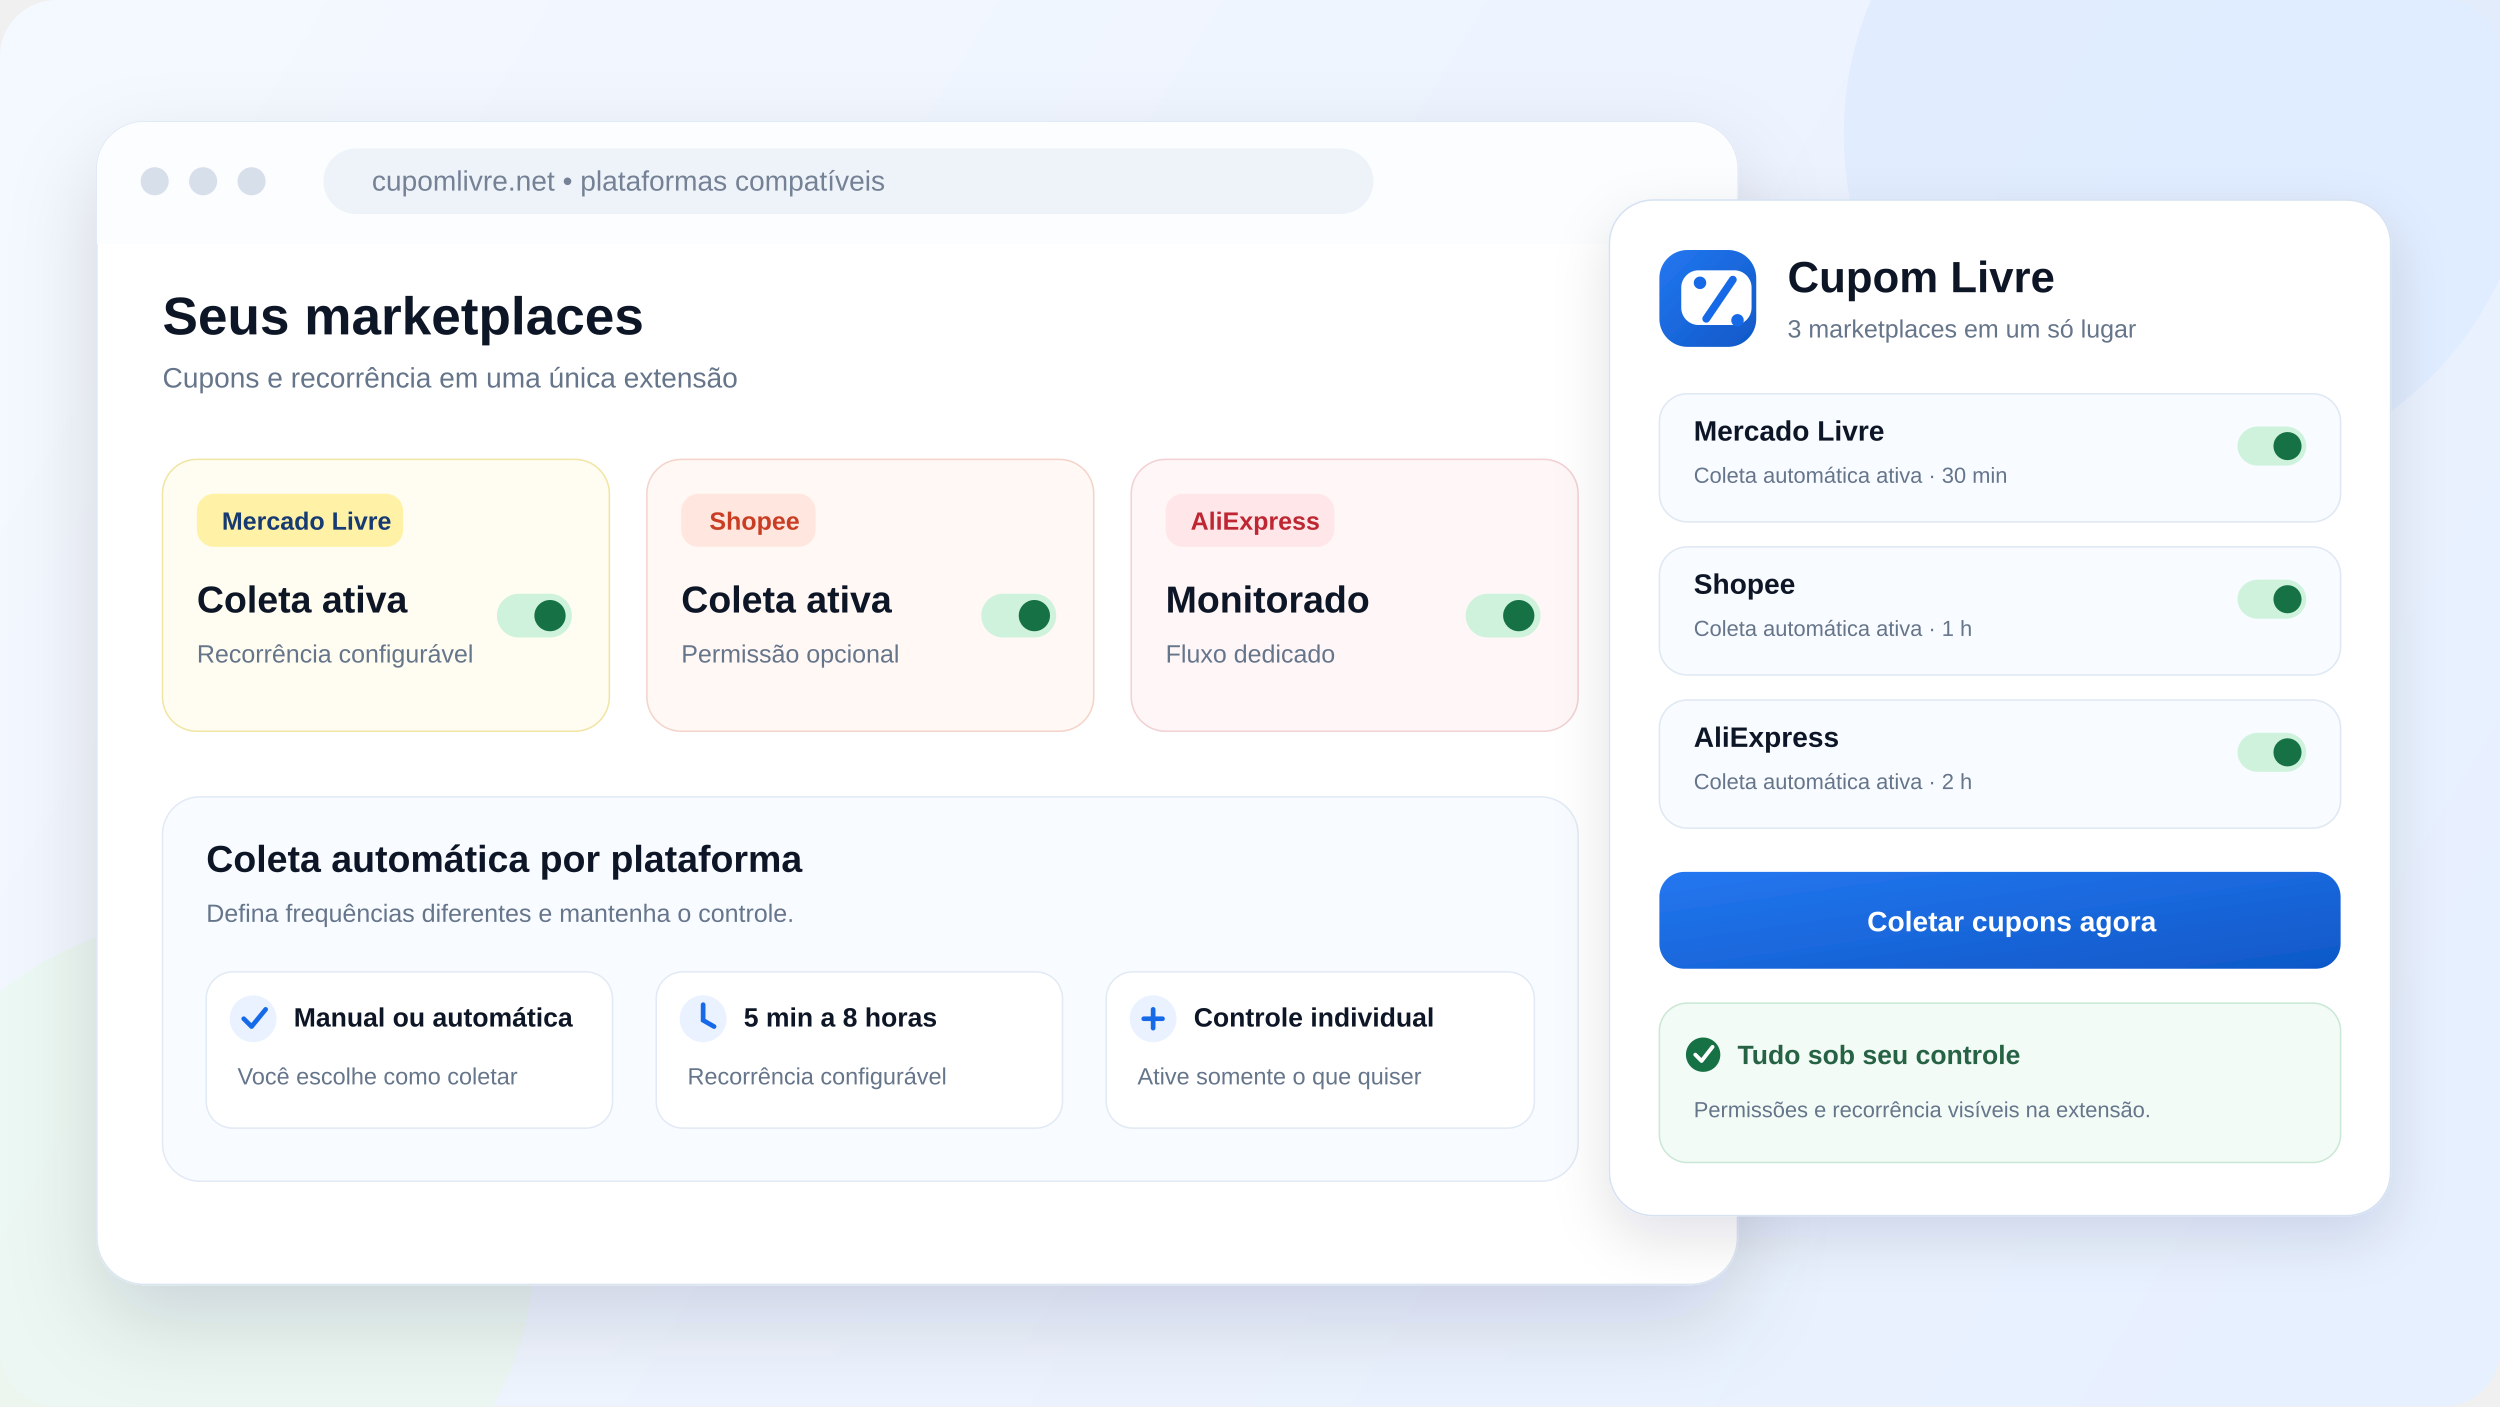
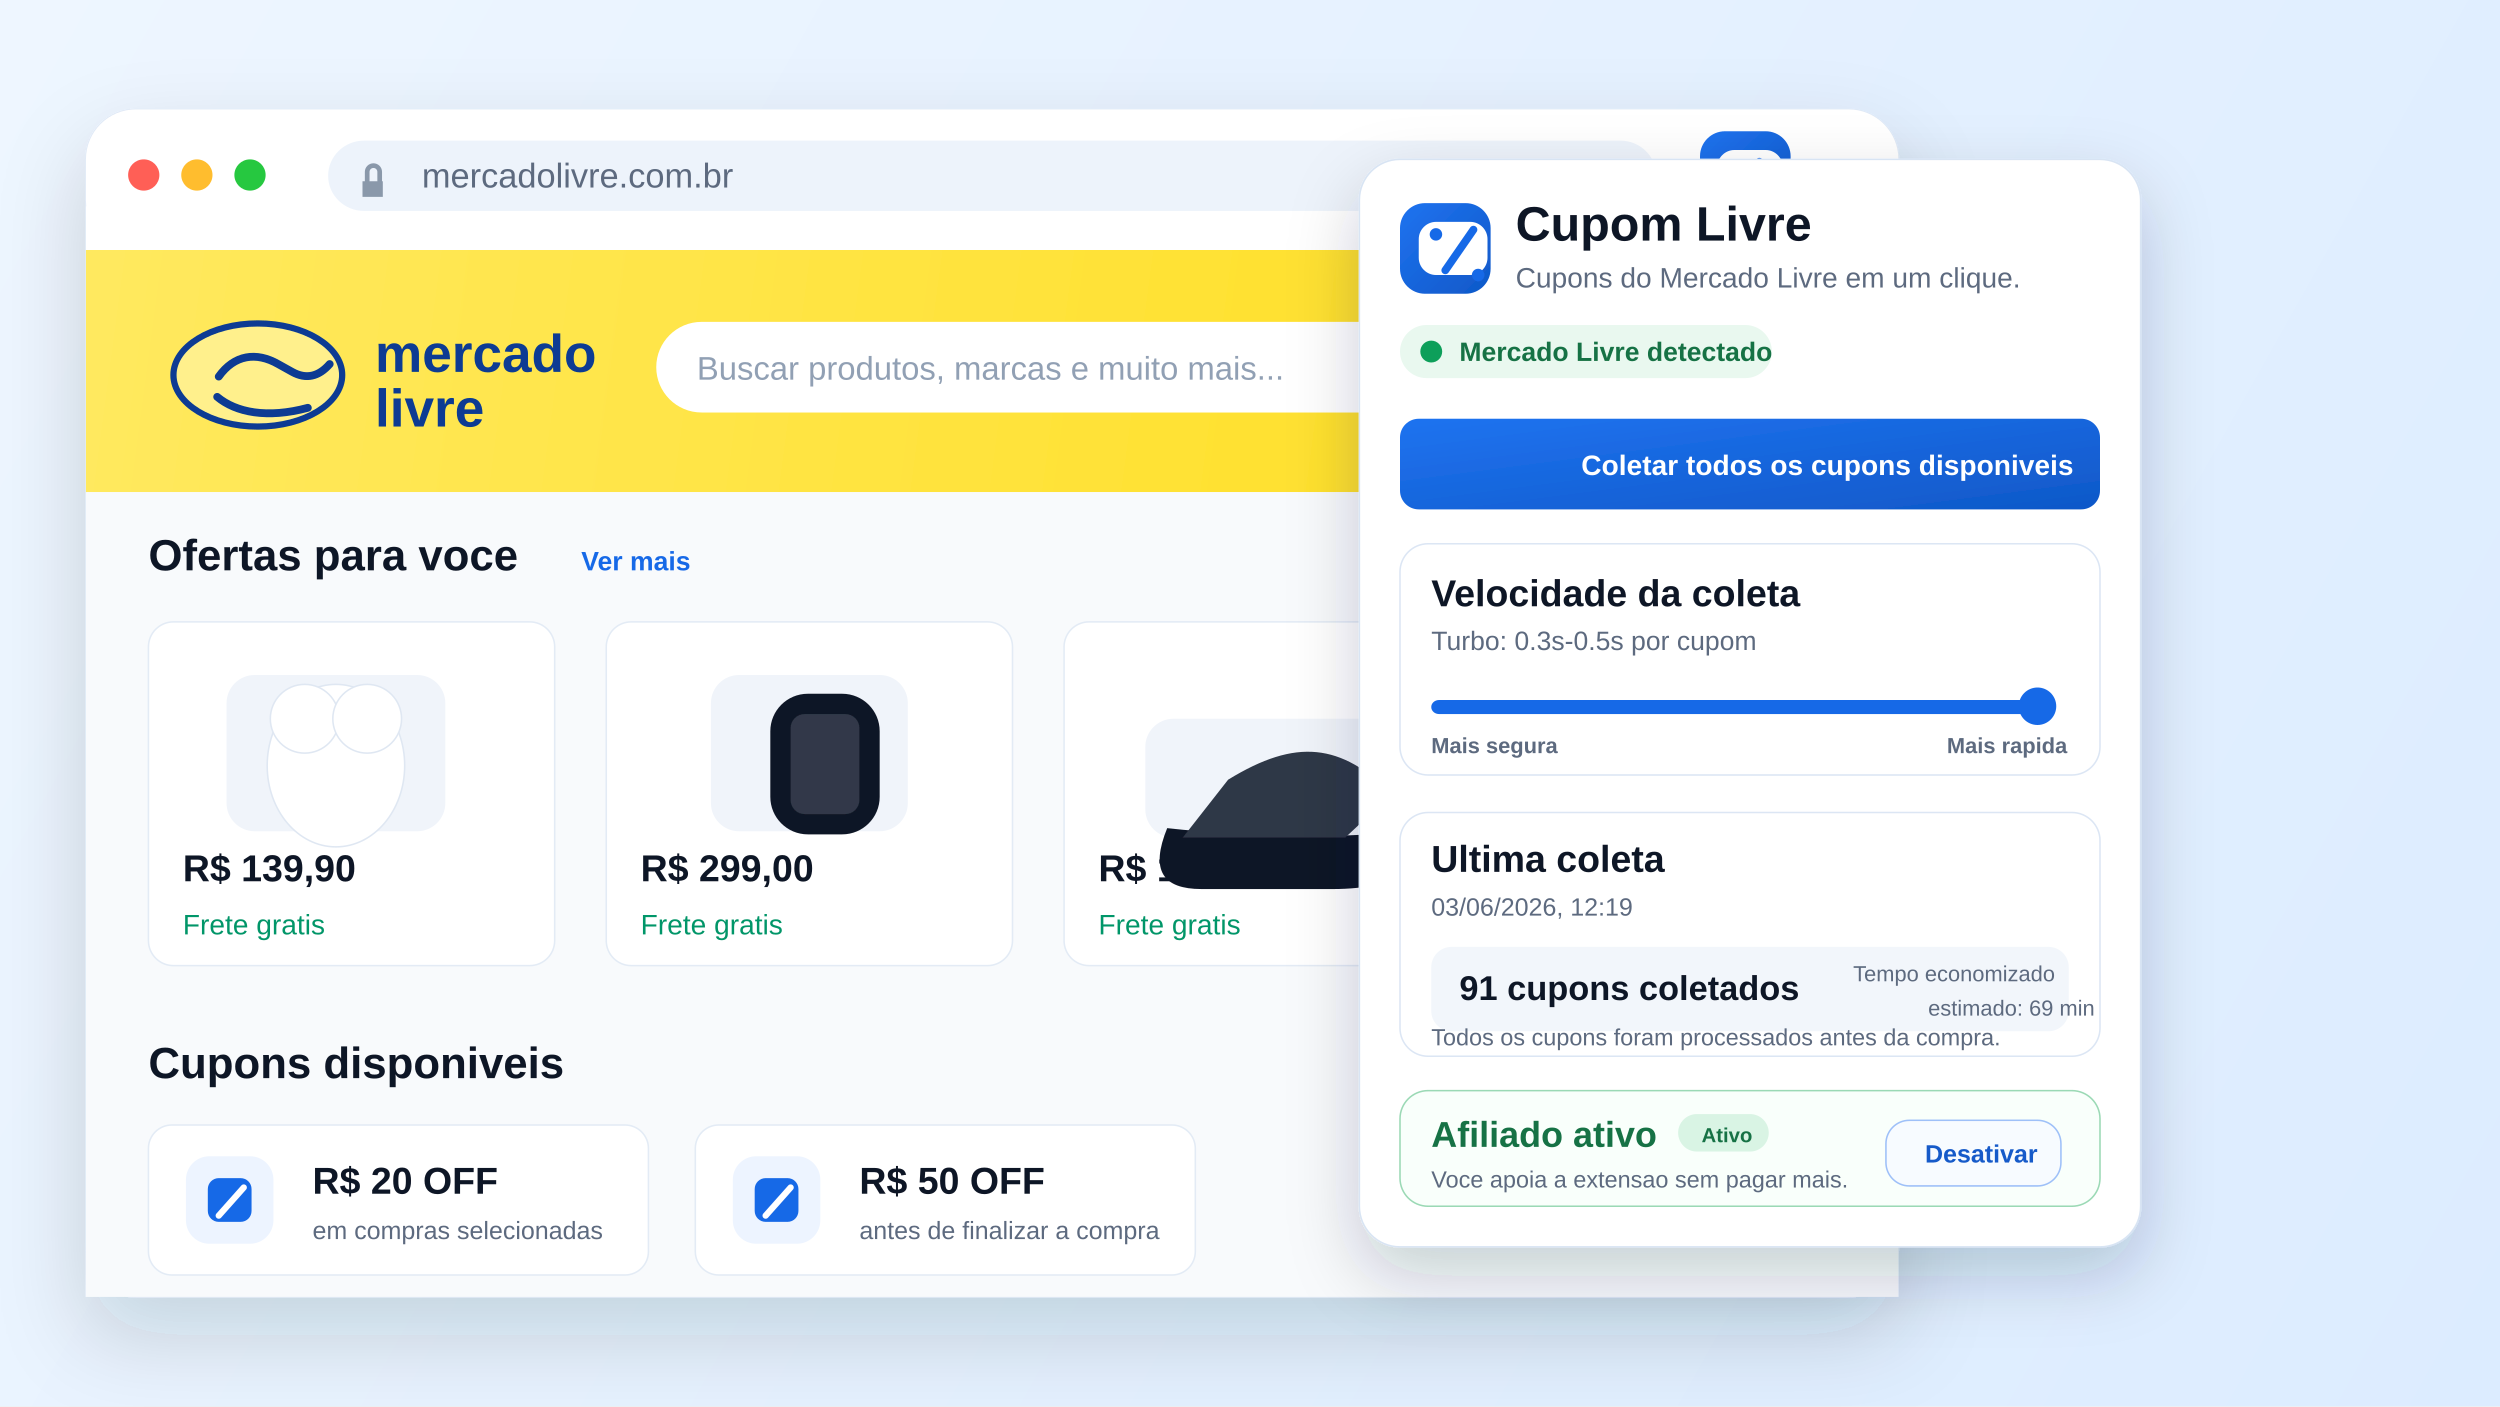
- <svg xmlns="http://www.w3.org/2000/svg" width="1600" height="900" viewBox="0 0 1600 900" fill="none" role="img" aria-label="Cupom Livre com Mercado Livre, Shopee e AliExpress">
+ <svg xmlns="http://www.w3.org/2000/svg" width="1600" height="900" viewBox="0 0 1600 900" fill="none" role="img" aria-label="Cupom Livre coletando todos os cupons disponiveis no Mercado Livre">
  <defs>
-     <linearGradient id="bg" x1="120" y1="30" x2="1470" y2="860" gradientUnits="userSpaceOnUse">
-       <stop stop-color="#F4F8FF" />
-       <stop offset="1" stop-color="#E7F0FF" />
+     <filter id="shadowLarge" x="-20%" y="-20%" width="140%" height="140%">
+       <feDropShadow dx="0" dy="24" stdDeviation="28" flood-color="#172033" flood-opacity="0.16" />
+     </filter>
+     <filter id="shadowPopup" x="-20%" y="-20%" width="140%" height="140%">
+       <feDropShadow dx="0" dy="18" stdDeviation="22" flood-color="#172033" flood-opacity="0.2" />
+     </filter>
+     <linearGradient id="pageBg" x1="0" y1="0" x2="1600" y2="900" gradientUnits="userSpaceOnUse">
+       <stop stop-color="#eef6ff" />
+       <stop offset="1" stop-color="#dcecff" />
    </linearGradient>
-     <linearGradient id="blue" x1="0" y1="0" x2="1" y2="1">
-       <stop stop-color="#2477F0" />
-       <stop offset="1" stop-color="#0F58C8" />
+     <linearGradient id="yellowBar" x1="55" y1="160" x2="1215" y2="315" gradientUnits="userSpaceOnUse">
+       <stop stop-color="#ffe95f" />
+       <stop offset="1" stop-color="#ffdd19" />
    </linearGradient>
-     <filter id="shadow" x="-20%" y="-20%" width="140%" height="150%">
-       <feDropShadow dx="0" dy="24" stdDeviation="28" flood-color="#172033" flood-opacity=".14" />
-     </filter>
-     <filter id="softShadow" x="-20%" y="-20%" width="140%" height="150%">
-       <feDropShadow dx="0" dy="14" stdDeviation="18" flood-color="#172033" flood-opacity=".12" />
-     </filter>
+     <linearGradient id="blueButton" x1="0" y1="0" x2="1" y2="1">
+       <stop stop-color="#1f73f0" />
+       <stop offset="1" stop-color="#0f58c8" />
+     </linearGradient>
  </defs>
-   <rect width="1600" height="900" rx="36" fill="url(#bg)" />
-   <circle cx="1400" cy="86" r="220" fill="#DCEAFF" fill-opacity=".72" />
-   <circle cx="132" cy="798" r="210" fill="#EAF8EF" fill-opacity=".72" />
-   <g filter="url(#shadow)">
-     <rect x="62" y="78" width="1050" height="744" rx="30" fill="white" stroke="#DCE6F3" />
-     <rect x="62" y="78" width="1050" height="78" rx="30" fill="#FBFDFF" />
-     <rect x="62" y="128" width="1050" height="28" fill="#FBFDFF" />
-     <circle cx="99" cy="116" r="9" fill="#D7DFEA" />
-     <circle cx="130" cy="116" r="9" fill="#D7DFEA" />
-     <circle cx="161" cy="116" r="9" fill="#D7DFEA" />
-     <rect x="207" y="95" width="672" height="42" rx="21" fill="#EEF3F9" />
-     <text x="238" y="122" fill="#748195" font-family="Arial, sans-serif" font-size="18">cupomlivre.net • plataformas compatíveis</text>
-     <text x="104" y="214" fill="#111827" font-family="Arial, sans-serif" font-size="34" font-weight="800">Seus marketplaces</text>
-     <text x="104" y="248" fill="#65748A" font-family="Arial, sans-serif" font-size="18">Cupons e recorrência em uma única extensão</text>
-     <g transform="translate(104 294)">
-       <rect width="286" height="174" rx="22" fill="#FFFDF1" stroke="#F1E5A5" />
-       <rect x="22" y="22" width="132" height="34" rx="11" fill="#FFF1A6" />
-       <text x="38" y="45" fill="#173B73" font-family="Arial, sans-serif" font-size="16" font-weight="800">Mercado Livre</text>
-       <text x="22" y="98" fill="#111827" font-family="Arial, sans-serif" font-size="24" font-weight="800">Coleta ativa</text>
-       <text x="22" y="130" fill="#65748A" font-family="Arial, sans-serif" font-size="16">Recorrência configurável</text>
-       <rect x="214" y="86" width="48" height="28" rx="14" fill="#CFF2DD" />
-       <circle cx="248" cy="100" r="10" fill="#177245" />
+   <rect width="1600" height="900" fill="url(#pageBg)" />
+   <g filter="url(#shadowLarge)">
+     <rect x="55" y="70" width="1160" height="760" rx="32" fill="#ffffff" stroke="#dfe8f5" />
+     <rect x="55" y="70" width="1160" height="90" rx="32" fill="#ffffff" />
+     <rect x="55" y="132" width="1160" height="28" fill="#ffffff" />
+     <circle cx="92" cy="112" r="10" fill="#ff5f57" />
+     <circle cx="126" cy="112" r="10" fill="#ffbd2e" />
+     <circle cx="160" cy="112" r="10" fill="#28c840" />
+     <rect x="210" y="90" width="850" height="45" rx="23" fill="#edf3fb" />
+     <path d="M232 116h13v10h-13z" fill="#8a98aa" />
+     <path d="M235 116v-6a4 4 0 0 1 8 0v6" stroke="#8a98aa" stroke-width="3" stroke-linecap="round" />
+     <text x="270" y="120" fill="#5d6a7f" font-family="Arial, sans-serif" font-size="22">mercadolivre.com.br</text>
+     <rect x="1088" y="84" width="58" height="54" rx="16" fill="url(#blueButton)" />
+     <path d="M1099 107c0-6 5-11 11-11h20c6 0 11 5 11 11v10c0 6-5 11-11 11h-20c-6 0-11-5-11-11v-10z" fill="#ffffff" />
+     <path d="M1114 121l12-18" stroke="#1869e7" stroke-width="4" stroke-linecap="round" />
+     <circle cx="1111" cy="105" r="3" fill="#1869e7" />
+     <circle cx="1128" cy="121" r="3" fill="#1869e7" />
+     <rect x="55" y="160" width="1160" height="155" fill="url(#yellowBar)" />
+     <g transform="translate(110 205)">
+       <ellipse cx="55" cy="35" rx="54" ry="33" fill="#fff08c" stroke="#073b93" stroke-width="4" />
+       <path d="M30 36c10-14 24-16 38-8l9 5c9 5 17 3 24-5" stroke="#073b93" stroke-width="5" stroke-linecap="round" />
+       <path d="M29 49c12 10 32 14 58 7" stroke="#073b93" stroke-width="5" stroke-linecap="round" />
+       <text x="130" y="33" fill="#073b93" font-family="Arial, sans-serif" font-size="34" font-weight="800">mercado</text>
+       <text x="130" y="68" fill="#073b93" font-family="Arial, sans-serif" font-size="34" font-weight="800">livre</text>
    </g>
-     <g transform="translate(414 294)">
-       <rect width="286" height="174" rx="22" fill="#FFF8F5" stroke="#F4D4CA" />
-       <rect x="22" y="22" width="86" height="34" rx="11" fill="#FFE7E0" />
-       <text x="40" y="45" fill="#C93E24" font-family="Arial, sans-serif" font-size="16" font-weight="800">Shopee</text>
-       <text x="22" y="98" fill="#111827" font-family="Arial, sans-serif" font-size="24" font-weight="800">Coleta ativa</text>
-       <text x="22" y="130" fill="#65748A" font-family="Arial, sans-serif" font-size="16">Permissão opcional</text>
-       <rect x="214" y="86" width="48" height="28" rx="14" fill="#CFF2DD" />
-       <circle cx="248" cy="100" r="10" fill="#177245" />
+     <rect x="420" y="206" width="560" height="58" rx="29" fill="#ffffff" />
+     <text x="446" y="243" fill="#91a0b4" font-family="Arial, sans-serif" font-size="21">Buscar produtos, marcas e muito mais...</text>
+     <circle cx="935" cy="235" r="14" stroke="#91a0b4" stroke-width="5" />
+     <path d="M946 246l19 19" stroke="#91a0b4" stroke-width="5" stroke-linecap="round" />
+     <rect x="55" y="315" width="1160" height="515" fill="#f8fafc" />
+     <text x="95" y="365" fill="#111827" font-family="Arial, sans-serif" font-size="28" font-weight="800">Ofertas para voce</text>
+     <text x="372" y="365" fill="#1869e7" font-family="Arial, sans-serif" font-size="17" font-weight="800">Ver mais</text>
+     <g transform="translate(95 398)">
+       <rect width="260" height="220" rx="16" fill="#ffffff" stroke="#e3ebf5" />
+       <rect x="50" y="34" width="140" height="100" rx="18" fill="#f0f4fa" />
+       <ellipse cx="120" cy="92" rx="44" ry="52" fill="#ffffff" stroke="#dfe7f2" />
+       <circle cx="100" cy="62" r="22" fill="#ffffff" stroke="#dfe7f2" />
+       <circle cx="140" cy="62" r="22" fill="#ffffff" stroke="#dfe7f2" />
+       <text x="22" y="166" fill="#111827" font-family="Arial, sans-serif" font-size="24" font-weight="800">R$ 139,90</text>
+       <text x="22" y="200" fill="#059669" font-family="Arial, sans-serif" font-size="18">Frete gratis</text>
    </g>
-     <g transform="translate(724 294)">
-       <rect width="286" height="174" rx="22" fill="#FFF7F7" stroke="#F2D0D3" />
-       <rect x="22" y="22" width="108" height="34" rx="11" fill="#FFE7E9" />
-       <text x="38" y="45" fill="#BD2630" font-family="Arial, sans-serif" font-size="16" font-weight="800">AliExpress</text>
-       <text x="22" y="98" fill="#111827" font-family="Arial, sans-serif" font-size="24" font-weight="800">Monitorado</text>
-       <text x="22" y="130" fill="#65748A" font-family="Arial, sans-serif" font-size="16">Fluxo dedicado</text>
-       <rect x="214" y="86" width="48" height="28" rx="14" fill="#CFF2DD" />
-       <circle cx="248" cy="100" r="10" fill="#177245" />
+     <g transform="translate(388 398)">
+       <rect width="260" height="220" rx="16" fill="#ffffff" stroke="#e3ebf5" />
+       <rect x="67" y="34" width="126" height="100" rx="18" fill="#f0f4fa" />
+       <rect x="105" y="46" width="70" height="90" rx="24" fill="#111827" />
+       <rect x="118" y="59" width="44" height="64" rx="9" fill="#303948" />
+       <text x="22" y="166" fill="#111827" font-family="Arial, sans-serif" font-size="24" font-weight="800">R$ 299,00</text>
+       <text x="22" y="200" fill="#059669" font-family="Arial, sans-serif" font-size="18">Frete gratis</text>
    </g>
-     <g transform="translate(104 510)">
-       <rect width="906" height="246" rx="24" fill="#F8FBFF" stroke="#E2EAF5" />
-       <text x="28" y="48" fill="#111827" font-family="Arial, sans-serif" font-size="24" font-weight="800">Coleta automática por plataforma</text>
-       <text x="28" y="80" fill="#65748A" font-family="Arial, sans-serif" font-size="16">Defina frequências diferentes e mantenha o controle.</text>
-       <rect x="28" y="112" width="260" height="100" rx="17" fill="white" stroke="#E2EAF5" />
-       <circle cx="58" cy="142" r="15" fill="#EAF2FF" />
-       <path d="M52 142l5 5 9-11" stroke="#1869E7" stroke-width="3" stroke-linecap="round" stroke-linejoin="round" />
-       <text x="84" y="147" fill="#111827" font-family="Arial, sans-serif" font-size="17" font-weight="800">Manual ou automática</text>
-       <text x="48" y="184" fill="#65748A" font-family="Arial, sans-serif" font-size="15">Você escolhe como coletar</text>
-       <rect x="316" y="112" width="260" height="100" rx="17" fill="white" stroke="#E2EAF5" />
-       <circle cx="346" cy="142" r="15" fill="#EAF2FF" />
-       <path d="M346 133v10l7 4" stroke="#1869E7" stroke-width="3" stroke-linecap="round" />
-       <text x="372" y="147" fill="#111827" font-family="Arial, sans-serif" font-size="17" font-weight="800">5 min a 8 horas</text>
-       <text x="336" y="184" fill="#65748A" font-family="Arial, sans-serif" font-size="15">Recorrência configurável</text>
-       <rect x="604" y="112" width="274" height="100" rx="17" fill="white" stroke="#E2EAF5" />
-       <circle cx="634" cy="142" r="15" fill="#EAF2FF" />
-       <path d="M628 142h12M634 136v12" stroke="#1869E7" stroke-width="3" stroke-linecap="round" />
-       <text x="660" y="147" fill="#111827" font-family="Arial, sans-serif" font-size="17" font-weight="800">Controle individual</text>
-       <text x="624" y="184" fill="#65748A" font-family="Arial, sans-serif" font-size="15">Ative somente o que quiser</text>
+     <g transform="translate(681 398)">
+       <rect width="260" height="220" rx="16" fill="#ffffff" stroke="#e3ebf5" />
+       <rect x="52" y="62" width="170" height="76" rx="18" fill="#f0f4fa" />
+       <path d="M66 132c53 6 134 8 178-2-5 25-29 41-72 41H88c-25 0-33-12-22-39z" fill="#111827" />
+       <path d="M105 101c44-27 72-23 105 9l-30 28H76l29-37z" fill="#2f3746" />
+       <text x="22" y="166" fill="#111827" font-family="Arial, sans-serif" font-size="24" font-weight="800">R$ 199,90</text>
+       <text x="22" y="200" fill="#059669" font-family="Arial, sans-serif" font-size="18">Frete gratis</text>
+     </g>
+     <text x="95" y="690" fill="#111827" font-family="Arial, sans-serif" font-size="28" font-weight="800">Cupons disponiveis</text>
+     <g transform="translate(95 720)">
+       <rect width="320" height="96" rx="15" fill="#ffffff" stroke="#e3ebf5" />
+       <rect x="24" y="20" width="56" height="56" rx="15" fill="#edf4ff" />
+       <rect x="38" y="34" width="28" height="28" rx="7" fill="#1869e7" />
+       <path d="M45 58l16-18" stroke="#ffffff" stroke-width="4" stroke-linecap="round" />
+       <text x="105" y="44" fill="#111827" font-family="Arial, sans-serif" font-size="24" font-weight="800">R$ 20 OFF</text>
+       <text x="105" y="73" fill="#5d6a7f" font-family="Arial, sans-serif" font-size="16">em compras selecionadas</text>
+     </g>
+     <g transform="translate(445 720)">
+       <rect width="320" height="96" rx="15" fill="#ffffff" stroke="#e3ebf5" />
+       <rect x="24" y="20" width="56" height="56" rx="15" fill="#edf4ff" />
+       <rect x="38" y="34" width="28" height="28" rx="7" fill="#1869e7" />
+       <path d="M45 58l16-18" stroke="#ffffff" stroke-width="4" stroke-linecap="round" />
+       <text x="105" y="44" fill="#111827" font-family="Arial, sans-serif" font-size="24" font-weight="800">R$ 50 OFF</text>
+       <text x="105" y="73" fill="#5d6a7f" font-family="Arial, sans-serif" font-size="16">antes de finalizar a compra</text>
    </g>
  </g>
-   <g filter="url(#softShadow)">
-     <rect x="1030" y="128" width="500" height="650" rx="28" fill="white" stroke="#D6E2F2" />
-     <rect x="1062" y="160" width="62" height="62" rx="18" fill="url(#blue)" />
-     <path d="M1076 184c0-6 5-11 11-11h23c6 0 11 5 11 11v13c0 6-5 11-11 11h-23c-6 0-11-5-11-11v-13z" fill="white" />
-     <path d="M1092 204l17-25" stroke="#1869E7" stroke-width="5" stroke-linecap="round" />
-     <circle cx="1088" cy="181" r="4" fill="#1869E7" />
-     <circle cx="1112" cy="205" r="4" fill="#1869E7" />
-     <text x="1144" y="187" fill="#111827" font-family="Arial, sans-serif" font-size="28" font-weight="800">Cupom Livre</text>
-     <text x="1144" y="216" fill="#65748A" font-family="Arial, sans-serif" font-size="16">3 marketplaces em um só lugar</text>
-     <rect x="1062" y="252" width="436" height="82" rx="18" fill="#F8FBFF" stroke="#E0E8F3" />
-     <text x="1084" y="282" fill="#111827" font-family="Arial, sans-serif" font-size="18" font-weight="800">Mercado Livre</text>
-     <text x="1084" y="309" fill="#65748A" font-family="Arial, sans-serif" font-size="14">Coleta automática ativa · 30 min</text>
-     <rect x="1432" y="273" width="44" height="25" rx="13" fill="#CFF2DD" />
-     <circle cx="1464" cy="285.5" r="9" fill="#177245" />
-     <rect x="1062" y="350" width="436" height="82" rx="18" fill="#F8FBFF" stroke="#E0E8F3" />
-     <text x="1084" y="380" fill="#111827" font-family="Arial, sans-serif" font-size="18" font-weight="800">Shopee</text>
-     <text x="1084" y="407" fill="#65748A" font-family="Arial, sans-serif" font-size="14">Coleta automática ativa · 1 h</text>
-     <rect x="1432" y="371" width="44" height="25" rx="13" fill="#CFF2DD" />
-     <circle cx="1464" cy="383.5" r="9" fill="#177245" />
-     <rect x="1062" y="448" width="436" height="82" rx="18" fill="#F8FBFF" stroke="#E0E8F3" />
-     <text x="1084" y="478" fill="#111827" font-family="Arial, sans-serif" font-size="18" font-weight="800">AliExpress</text>
-     <text x="1084" y="505" fill="#65748A" font-family="Arial, sans-serif" font-size="14">Coleta automática ativa · 2 h</text>
-     <rect x="1432" y="469" width="44" height="25" rx="13" fill="#CFF2DD" />
-     <circle cx="1464" cy="481.5" r="9" fill="#177245" />
-     <rect x="1062" y="558" width="436" height="62" rx="16" fill="url(#blue)" />
-     <text x="1195" y="596" fill="white" font-family="Arial, sans-serif" font-size="18" font-weight="800">Coletar cupons agora</text>
-     <rect x="1062" y="642" width="436" height="102" rx="18" fill="#F2FBF6" stroke="#CBE8D6" />
-     <circle cx="1090" cy="675" r="11" fill="#177245" />
-     <path d="M1085 675l4 4 7-9" stroke="white" stroke-width="2.5" stroke-linecap="round" stroke-linejoin="round" />
-     <text x="1112" y="681" fill="#286345" font-family="Arial, sans-serif" font-size="17" font-weight="800">Tudo sob seu controle</text>
-     <text x="1084" y="715" fill="#65748A" font-family="Arial, sans-serif" font-size="14">Permissões e recorrência visíveis na extensão.</text>
+   <g filter="url(#shadowPopup)">
+     <rect x="870" y="102" width="500" height="696" rx="26" fill="#ffffff" stroke="#d8e4f3" />
+     <rect x="896" y="130" width="58" height="58" rx="16" fill="url(#blueButton)" />
+     <path d="M908 153c0-6 5-11 11-11h22c6 0 11 5 11 11v12c0 6-5 11-11 11h-22c-6 0-11-5-11-11v-12z" fill="#ffffff" />
+     <path d="M925 173l18-26" stroke="#1869e7" stroke-width="5" stroke-linecap="round" />
+     <circle cx="919" cy="150" r="4" fill="#1869e7" />
+     <circle cx="946" cy="176" r="4" fill="#1869e7" />
+     <text x="970" y="154" fill="#111827" font-family="Arial, sans-serif" font-size="31" font-weight="800">Cupom Livre</text>
+     <text x="970" y="184" fill="#5d6a7f" font-family="Arial, sans-serif" font-size="18">Cupons do Mercado Livre em um clique.</text>
+     <rect x="896" y="208" width="238" height="34" rx="17" fill="#e9f8ef" />
+     <circle cx="916" cy="225" r="7" fill="#0f9f5a" />
+     <text x="934" y="231" fill="#177245" font-family="Arial, sans-serif" font-size="17" font-weight="800">Mercado Livre detectado</text>
+     <rect x="896" y="268" width="448" height="58" rx="12" fill="url(#blueButton)" />
+     <text x="1012" y="304" fill="#ffffff" font-family="Arial, sans-serif" font-size="18" font-weight="800">Coletar todos os cupons disponiveis</text>
+     <rect x="896" y="348" width="448" height="148" rx="18" fill="#ffffff" stroke="#dce6f4" />
+     <text x="916" y="388" fill="#111827" font-family="Arial, sans-serif" font-size="24" font-weight="800">Velocidade da coleta</text>
+     <text x="916" y="416" fill="#5d6a7f" font-family="Arial, sans-serif" font-size="17">Turbo: 0.3s-0.5s por cupom</text>
+     <rect x="916" y="448" width="388" height="9" rx="5" fill="#1869e7" />
+     <circle cx="1304" cy="452" r="12" fill="#1869e7" />
+     <text x="916" y="482" fill="#5d6a7f" font-family="Arial, sans-serif" font-size="14" font-weight="700">Mais segura</text>
+     <text x="1246" y="482" fill="#5d6a7f" font-family="Arial, sans-serif" font-size="14" font-weight="700">Mais rapida</text>
+     <rect x="896" y="520" width="448" height="156" rx="18" fill="#ffffff" stroke="#dce6f4" />
+     <text x="916" y="558" fill="#111827" font-family="Arial, sans-serif" font-size="24" font-weight="800">Ultima coleta</text>
+     <text x="916" y="586" fill="#5d6a7f" font-family="Arial, sans-serif" font-size="16">03/06/2026, 12:19</text>
+     <rect x="916" y="606" width="408" height="54" rx="13" fill="#f2f6fb" />
+     <text x="934" y="640" fill="#111827" font-family="Arial, sans-serif" font-size="22" font-weight="800">91 cupons coletados</text>
+     <text x="1186" y="628" fill="#5d6a7f" font-family="Arial, sans-serif" font-size="14">Tempo economizado</text>
+     <text x="1234" y="650" fill="#5d6a7f" font-family="Arial, sans-serif" font-size="14">estimado: 69 min</text>
+     <text x="916" y="669" fill="#5d6a7f" font-family="Arial, sans-serif" font-size="15">Todos os cupons foram processados antes da compra.</text>
+     <rect x="896" y="698" width="448" height="74" rx="18" fill="#f9fffb" stroke="#9bd9b5" />
+     <text x="916" y="734" fill="#177245" font-family="Arial, sans-serif" font-size="23" font-weight="800">Afiliado ativo</text>
+     <rect x="1074" y="713" width="58" height="24" rx="12" fill="#d9f4e4" />
+     <text x="1089" y="731" fill="#177245" font-family="Arial, sans-serif" font-size="13" font-weight="800">Ativo</text>
+     <text x="916" y="760" fill="#5d6a7f" font-family="Arial, sans-serif" font-size="15">Voce apoia a extensao sem pagar mais.</text>
+     <rect x="1207" y="717" width="112" height="42" rx="15" fill="#f7fbff" stroke="#9ec0f8" />
+     <text x="1232" y="744" fill="#155ac9" font-family="Arial, sans-serif" font-size="16" font-weight="800">Desativar</text>
  </g>
</svg>
